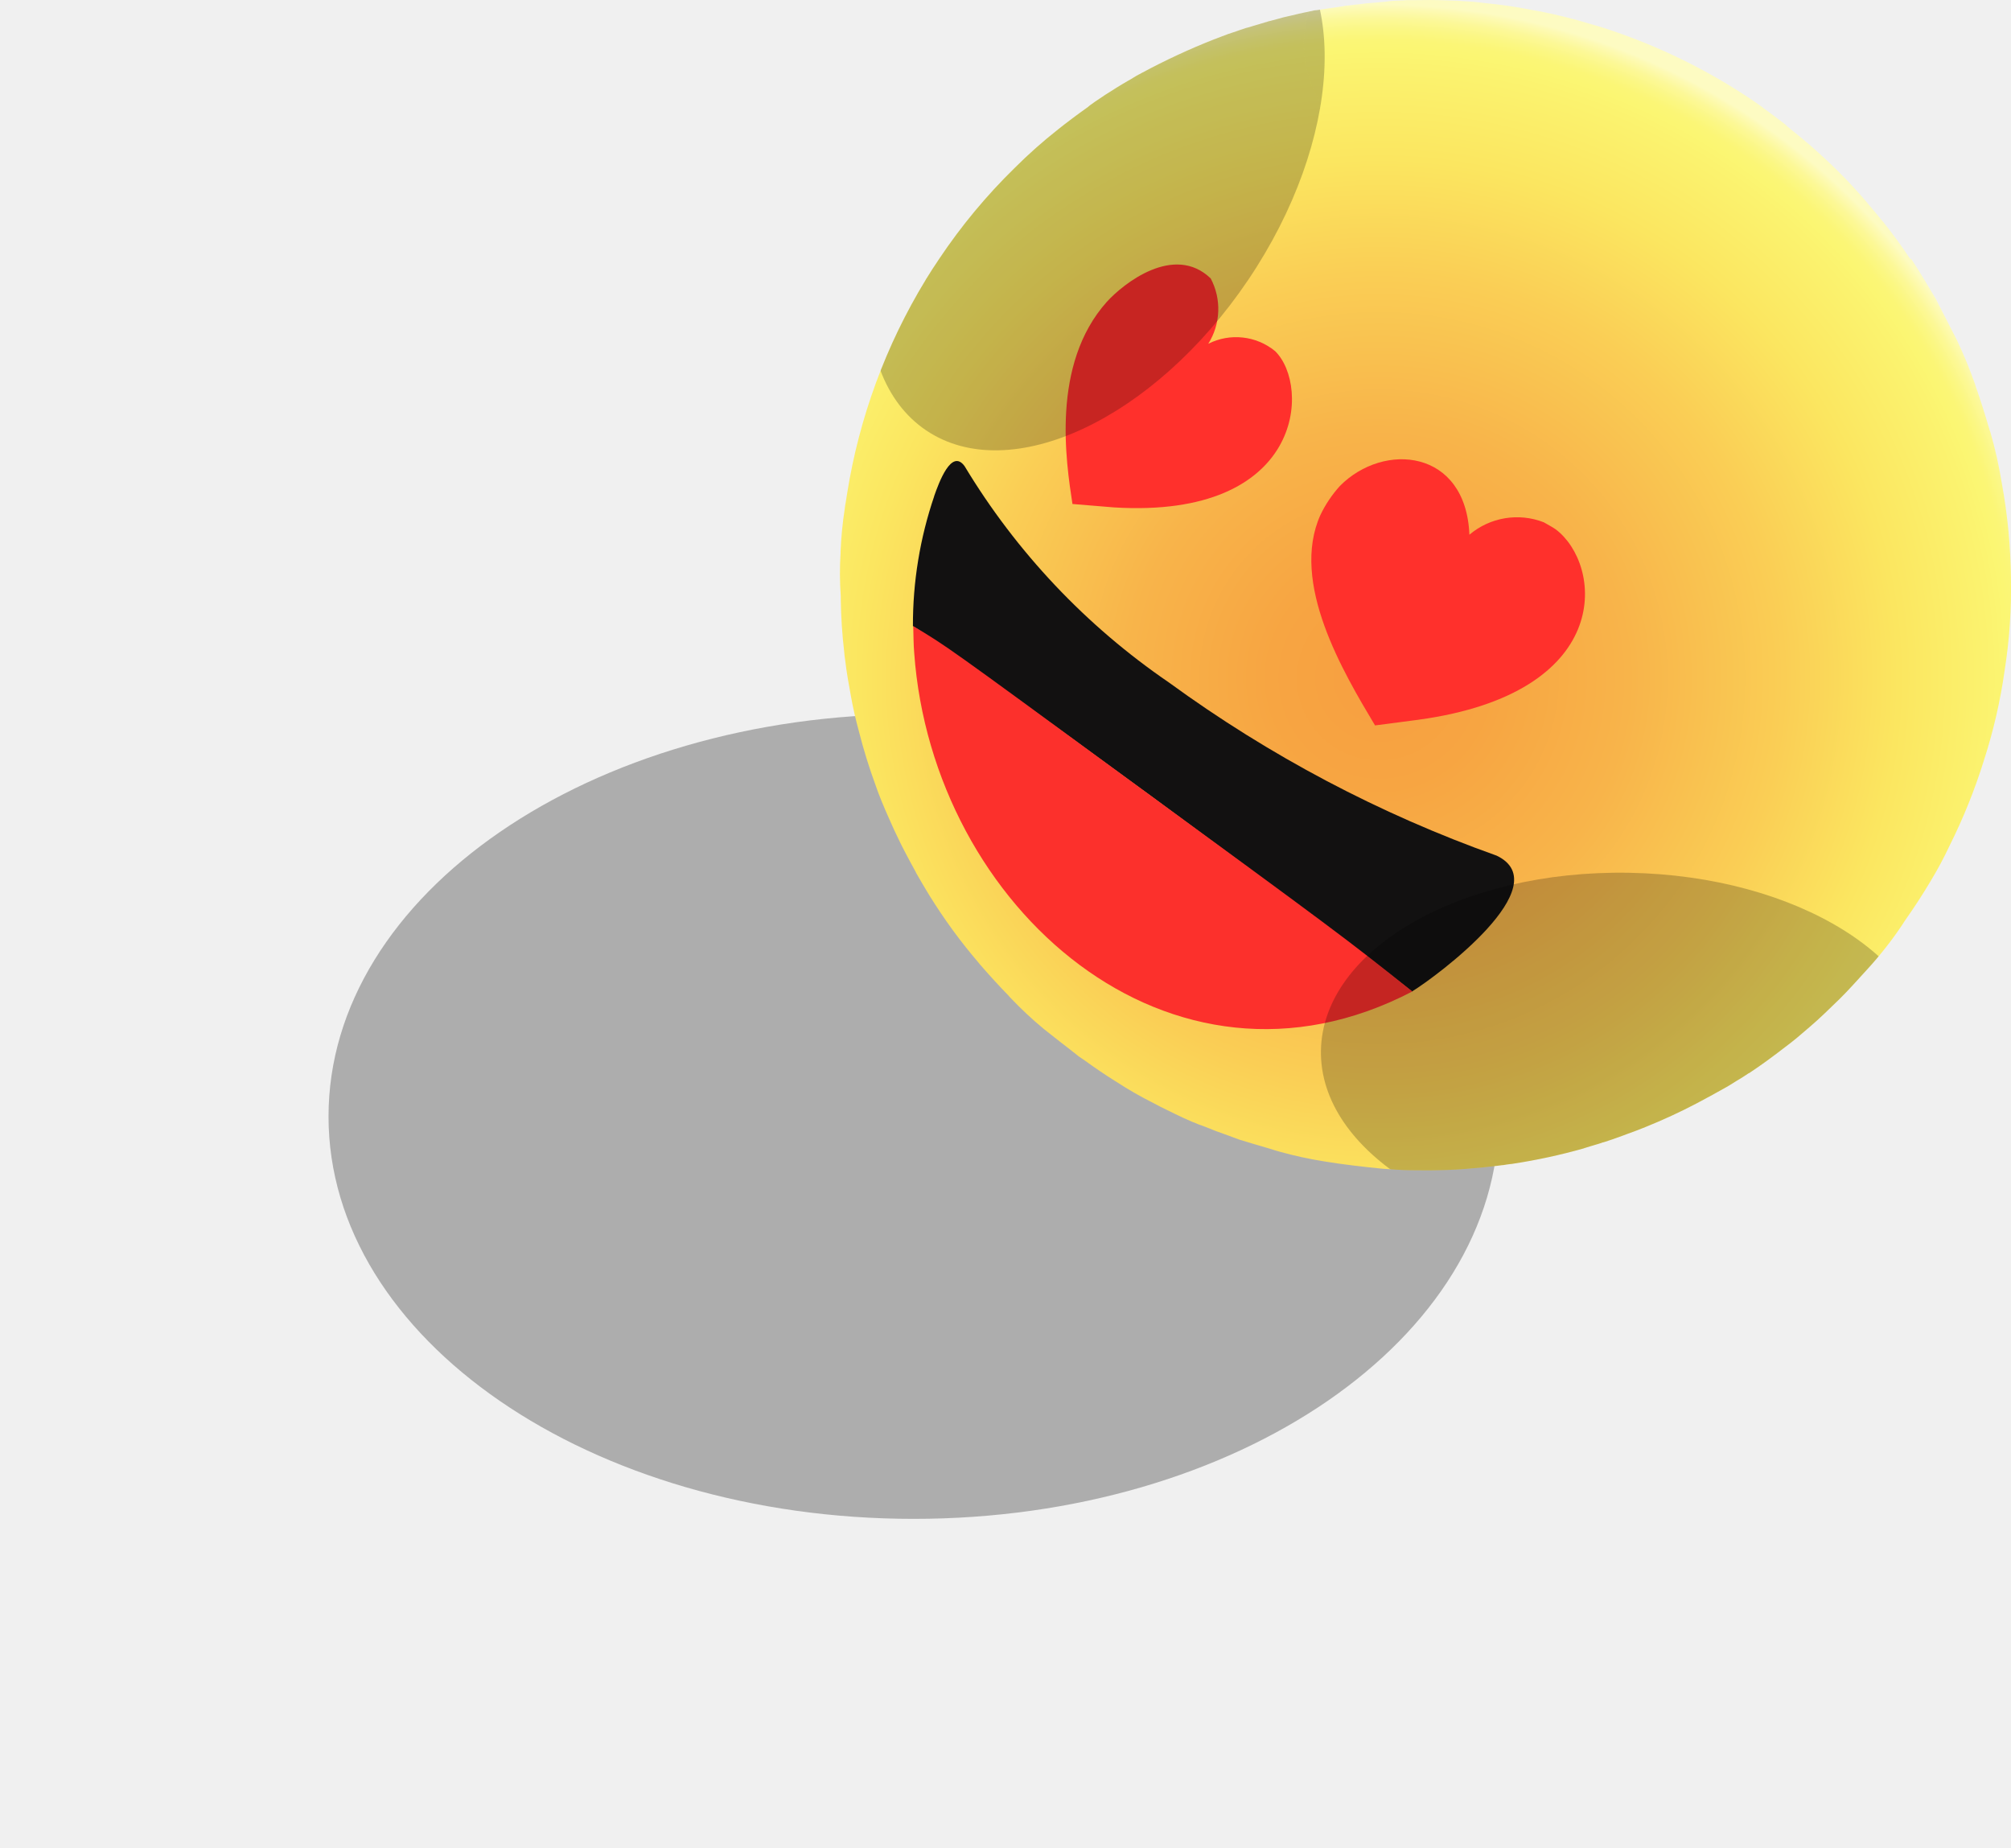
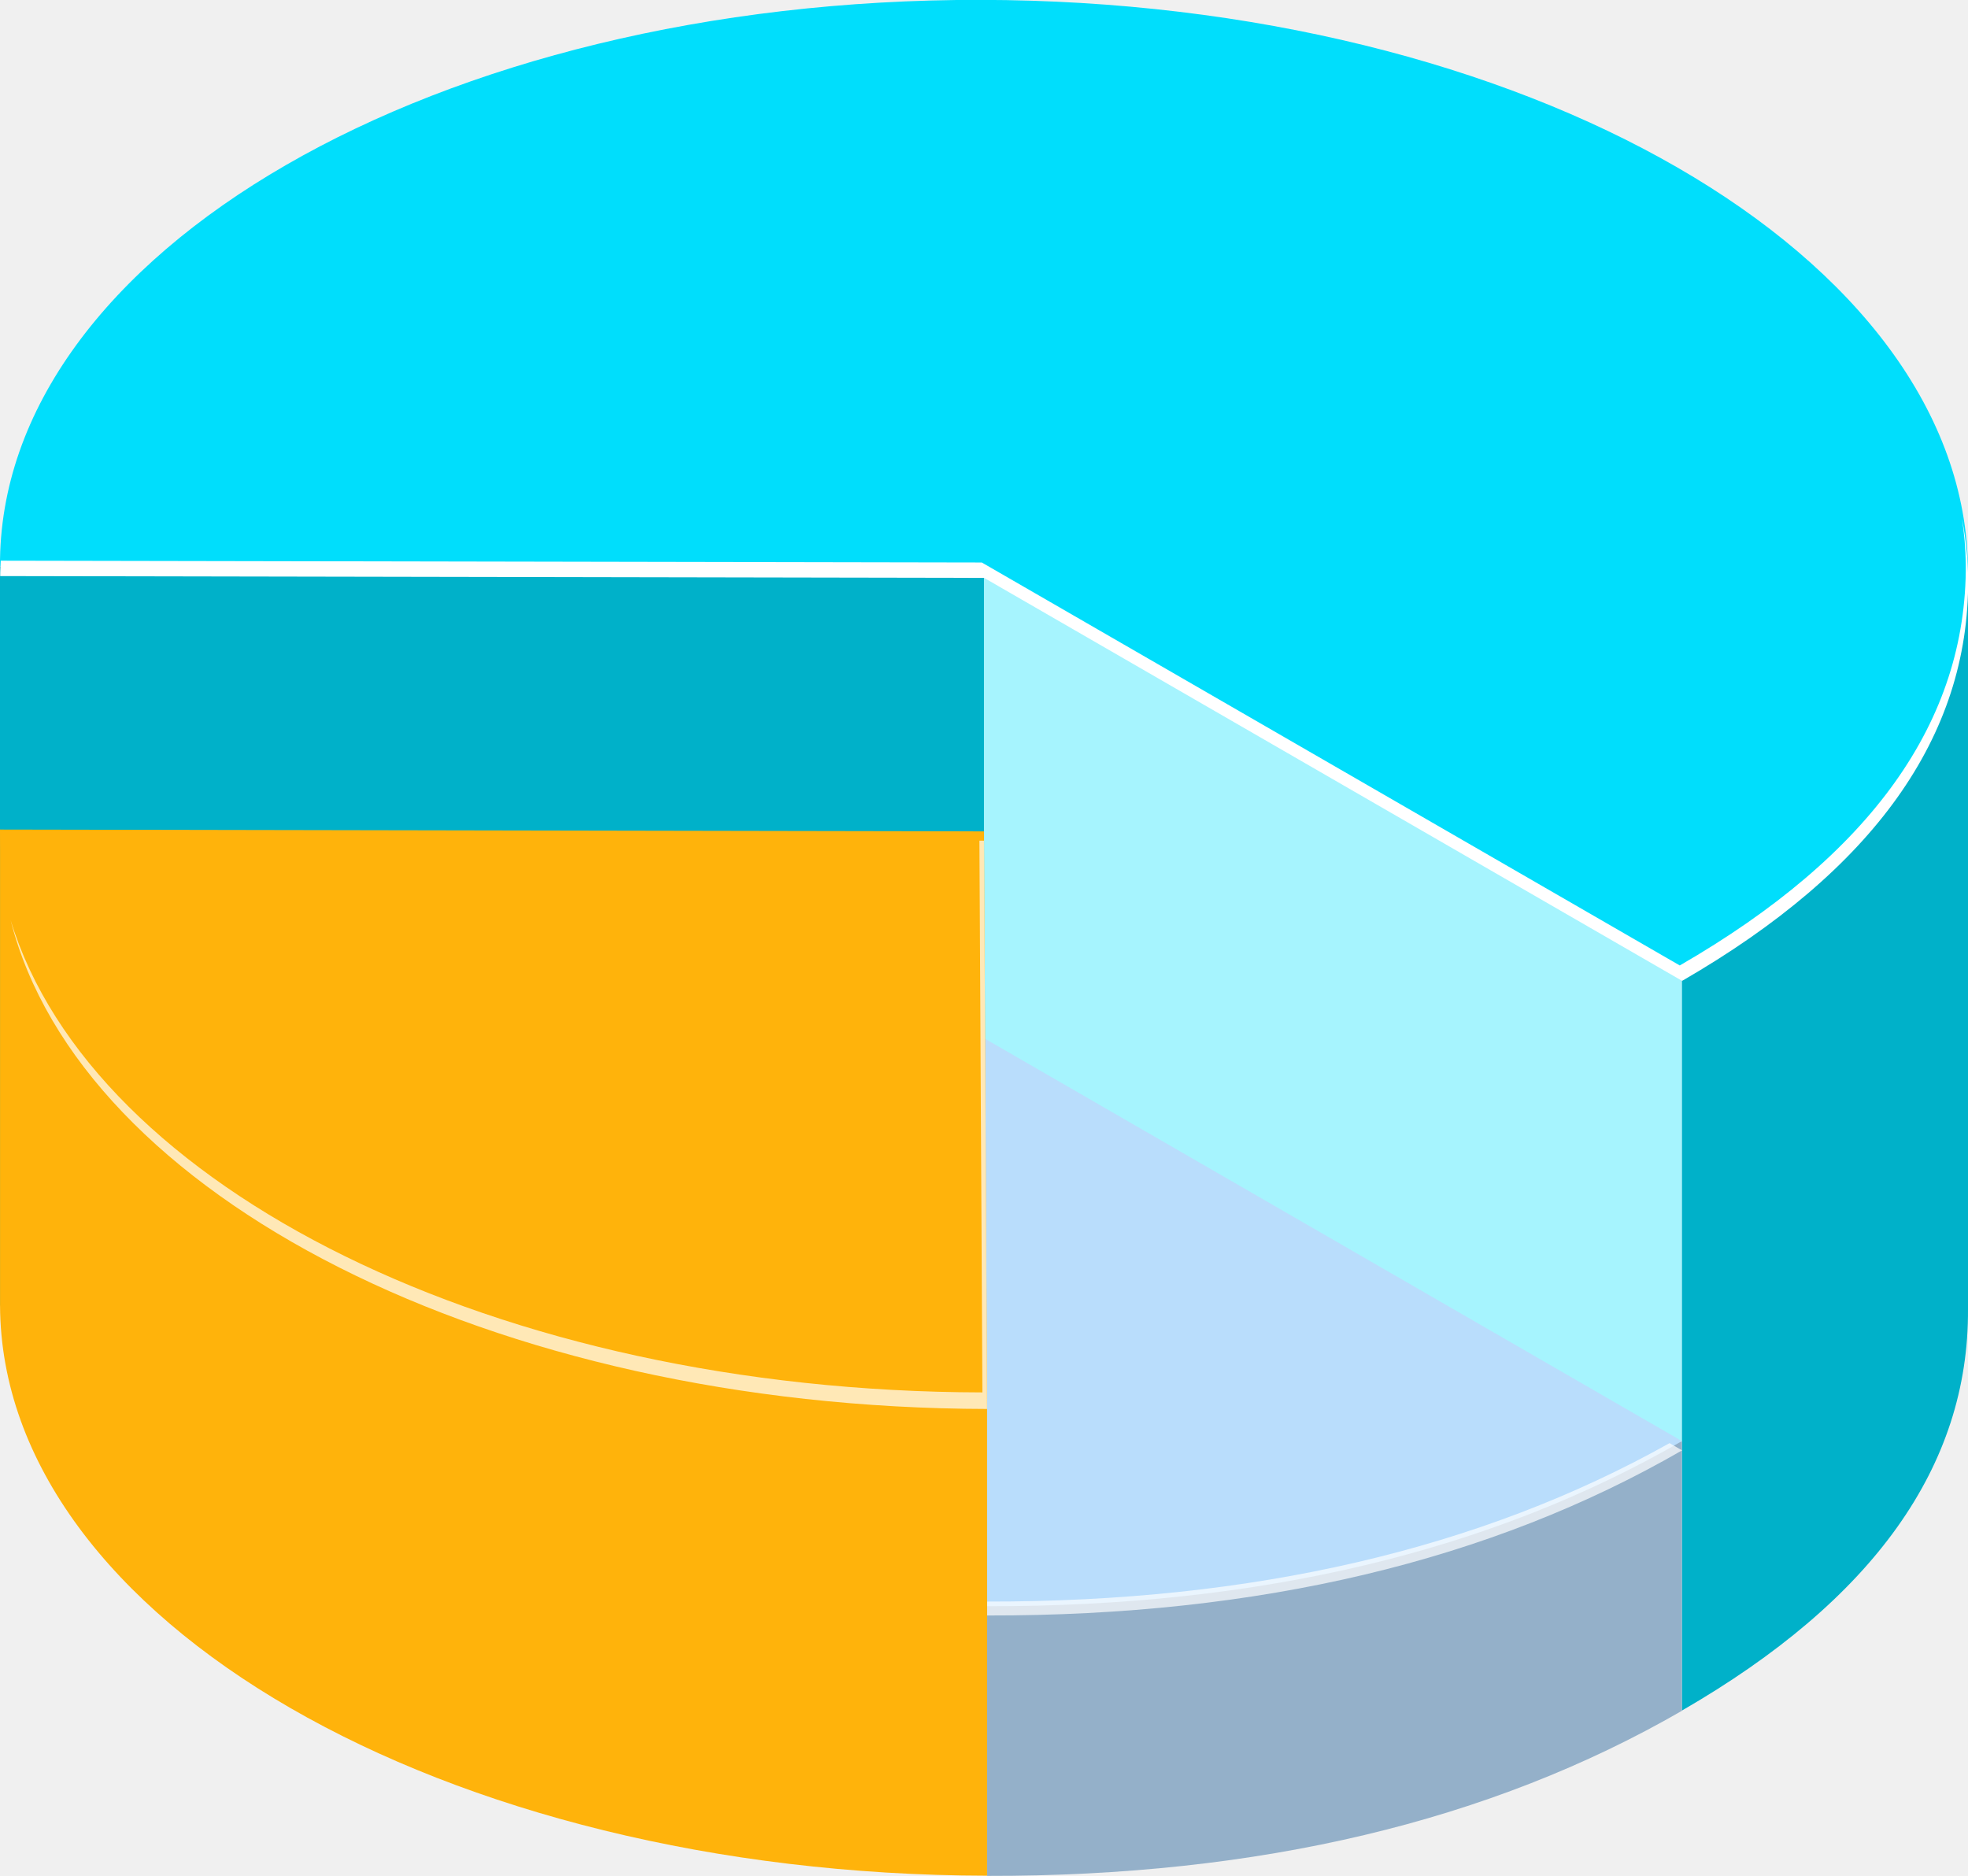
- <svg xmlns="http://www.w3.org/2000/svg" xmlns:xlink="http://www.w3.org/1999/xlink" width="82.478" height="75.758" viewBox="0 0 82.478 75.758">
-   <defs>
-     <radialGradient id="radial-gradient" cx="0.471" cy="0.58" r="0.575" gradientTransform="matrix(-0.999, -0.004, -0.004, 1, 0.933, 0.001)" gradientUnits="objectBoundingBox">
-       <stop offset="0" stop-color="#f79f40" />
-       <stop offset="0.163" stop-color="#f7a542" />
-       <stop offset="0.371" stop-color="#f8b44a" />
-       <stop offset="0.601" stop-color="#face55" />
-       <stop offset="0.771" stop-color="#fbe660" />
-       <stop offset="0.91" stop-color="#fbf36f" />
-       <stop offset="0.932" stop-color="#fbf672" />
-       <stop offset="0.947" stop-color="#fbf676" />
-       <stop offset="0.962" stop-color="#fbf783" />
-       <stop offset="0.978" stop-color="#fcf897" />
-       <stop offset="0.994" stop-color="#fdfab4" />
-       <stop offset="1" stop-color="#fdfbc2" />
-     </radialGradient>
-     <clipPath id="clip-path">
-       <path id="Trazado_116496" data-name="Trazado 116496" d="M52.65,29.84v-.06c0-.11-.03-.77-.15-1.75-.01-.09-.02-.17-.03-.26-.02-.12-.04-.25-.06-.38a23.894,23.894,0,0,0-3.15-8.77c0-.01-.01-.01-.01-.02-.17-.29-.35-.57-.54-.85h0a23.353,23.353,0,0,0-3.06-3.74,20.449,20.449,0,0,0-1.77-1.6c-.39-.32-.78-.62-1.19-.91a.265.265,0,0,1-.06-.05l-.05-.04-.21-.15c-.26-.18-.55-.37-.86-.57h0c-.01-.01-.02-.01-.03-.02-.15-.09-.3-.19-.47-.28-.07-.04-.15-.09-.22-.13s-.12-.07-.19-.11a1.092,1.092,0,0,0-.15-.08,25.413,25.413,0,0,0-2.93-1.4c-.26-.11-.47-.18-.58-.23l-.18-.07-.18-.07c-.01,0-.02-.01-.03-.01l-.04-.01-.3-.1-.04-.01c-.01,0-.03-.01-.04-.01l-.2-.07a2.759,2.759,0,0,0-.27-.08l-.23-.07c-.04-.01-.09-.03-.13-.04-.01,0-.03-.01-.04-.01s-.03-.01-.05-.01a.636.636,0,0,1-.07-.02l-.26-.07-.22-.06c-.07-.02-.14-.03-.21-.05h-.01l-.13-.03-.25-.06-.18-.04a2.049,2.049,0,0,0-.24-.05c-.01,0-.03-.01-.04-.01-.06-.01-.12-.03-.18-.04l-.11-.02-.13-.03h-.02l-.04-.01c-.02,0-.05-.01-.07-.01a1.766,1.766,0,0,1-.2-.04.6.6,0,0,0-.12-.02h0a2.068,2.068,0,0,1-.22-.04l-.19-.03c-.03-.01-.07-.01-.11-.02a.985.985,0,0,0-.17-.02,1,1,0,0,0-.16-.02l-.27-.03-.25-.03c-.03,0-.05-.01-.08-.01h-.02a1.641,1.641,0,0,0-.23-.02l-.34-.03c-.08-.01-.16-.01-.23-.02-.09-.01-.17-.01-.26-.02s-.18-.01-.27-.02A.97.97,0,0,1,29.76,7h-.37c-.48-.01-.96-.01-1.45,0-.11,0-.21,0-.31.01s-.22.01-.32.02c-.07,0-.13.01-.19.01-.16.01-.31.02-.46.04-.05,0-.11.01-.16.01-.22.02-.43.04-.64.07-.1.01-.2.02-.3.04h-.01c-.02,0-.04.01-.06.01q-.24.03-.45.06c-.11.02-.23.04-.34.05-.26.04-.47.08-.61.11-.7.14-1.38.3-2.06.5-.41.11-.77.22-1.21.38a24.021,24.021,0,0,0-5.31,2.61h0c-.17.11-.33.22-.49.33a.265.265,0,0,0-.06.05c-.28.2-.56.4-.84.61a.423.423,0,0,1-.07.05l-.02.02-.02.02c-.01.01-.02.02-.03.02s-.02.01-.03.02c-.08.06-.15.12-.23.18-.15.12-.3.24-.44.36-.08.07-.16.13-.24.2-.16.14-.32.27-.46.4l-.02.02-.02.02c-.03.03-.07.06-.1.09-.75.69-1.21,1.19-1.24,1.22-.23.25-.46.51-.69.77-.16.19-.33.38-.5.59-.01.01-.02.03-.04.04l-.03.03c-.34.42-.69.89-1.08,1.46l-.01.01-.01.01c-.01.01-.01.02-.02.02-.18.26-.36.55-.54.86-.16.26-.32.52-.46.75l-.46.88c-.15.29-.29.56-.42.82a16.758,16.758,0,0,0-.76,1.82h0v.01c-.22.6-.42,1.23-.6,1.84l-.01.02a.037.037,0,0,1-.01.03,17.968,17.968,0,0,0-.5,2.13,23.506,23.506,0,0,0-.17,7.66,22.794,22.794,0,0,0,.82,3.68,23.944,23.944,0,0,0,1.38,3.51,15.311,15.311,0,0,0,.75,1.42c.32.56.68,1.11,1.06,1.66.04.07.09.13.13.2a16,16,0,0,0,1.39,1.8c.34.37.78.88,1.14,1.24s.83.82,1.22,1.15h0c.42.37.6.53.99.83q.72.585,1.47,1.08h.01c.16.11.32.22.49.32.19.12.38.24.55.34.09.05.22.13.36.21a.573.573,0,0,1,.07.04c.15.09.33.18.52.29.04.02.09.05.13.07a22.789,22.789,0,0,0,2.12,1c.18.07.42.17.7.28l.24.09.42.15.3.1.11.03c.01,0,.01,0,.02.01l.16.05a2.759,2.759,0,0,0,.27.08l.26.08c.01,0,.02,0,.02.01a22.1,22.1,0,0,0,2.96.66l.09.01c.08.01.17.03.27.04h.03l.23.03.53.06c.24.03.56.05.79.07s.49.03.74.04h.02c.13.01.25.01.37.01.33.01.77,0,1.1.01s.79-.03,1.13-.05c.72-.06,1.68-.17,2.39-.28a18.747,18.747,0,0,0,1.84-.38c.14-.04.28-.08.43-.12.43-.12.87-.25,1.24-.36l.43-.16c.35-.12.69-.25,1.03-.38l.17-.06c.4-.15.89-.38,1.32-.59.19-.09.37-.18.55-.28a15.71,15.71,0,0,0,1.56-.88c.02-.01.03-.02.05-.03.41-.26.82-.52,1.22-.81.09-.06.18-.12.26-.17l.44-.34c.12-.09.23-.18.35-.27l.66-.52a14.289,14.289,0,0,0,1.37-1.26l.03-.03.07-.07c.35-.35.74-.77,1.2-1.29a.138.138,0,0,0,.03-.04h0a20.958,20.958,0,0,0,2.02-2.71c.01-.01.01-.02.02-.03.19-.3.38-.61.57-.95v-.01h0c.08-.14.16-.29.24-.44.11-.2.22-.41.31-.59l.09-.18c.16-.32.31-.65.47-.99.21-.47.41-.94.56-1.36h0c.26-.7.5-1.44.71-2.23.13-.48.25-.96.33-1.41.1-.48.18-.98.25-1.5.02-.12.03-.23.05-.34.08-.69.14-1.41.16-2.14v-.13C52.68,31.04,52.68,30.45,52.65,29.84Z" transform="translate(-4.654 -6.992)" />
-     </clipPath>
-     <linearGradient id="linear-gradient" x1="-0.166" y1="-323.933" x2="-1.166" y2="-323.933" gradientUnits="objectBoundingBox">
-       <stop offset="0" stop-color="#19b79c" />
-       <stop offset="0.405" stop-color="#1dbb9e" />
-       <stop offset="0.825" stop-color="#2ac8a3" />
-       <stop offset="0.997" stop-color="#31cfa6" />
-     </linearGradient>
-     <linearGradient id="linear-gradient-2" x1="-2.106" y1="-363.238" x2="-3.08" y2="-363.238" xlink:href="#linear-gradient" />
-     <clipPath id="clip-path-2">
-       <path id="Trazado_116504" data-name="Trazado 116504" d="M4.652,29.65v-.06a15.757,15.757,0,0,1,.17-1.74,2.335,2.335,0,0,1,.04-.26c.02-.12.04-.25.06-.38a24.088,24.088,0,0,1,3.22-8.75c0-.01.01-.01.01-.02.18-.29.36-.57.55-.85h0a23.39,23.39,0,0,1,3.09-3.72,20.134,20.134,0,0,1,1.78-1.58q.585-.465,1.2-.9a.265.265,0,0,0,.06-.05l.05-.04.21-.15c.26-.18.55-.37.86-.56h0c.01-.01.02-.01.03-.02.15-.09.31-.19.47-.28a2.53,2.53,0,0,0,.22-.13c.06-.04.12-.07.19-.11.05-.03.1-.05.15-.08a27.308,27.308,0,0,1,2.95-1.37c.26-.1.47-.18.58-.22l.18-.06.18-.06c.01,0,.02-.01.03-.01l.05-.02.3-.1.04-.01c.01,0,.03-.01.04-.01l.2-.06c.08-.02.19-.06.27-.08l.23-.07a.647.647,0,0,0,.13-.04c.01,0,.03-.01.04-.01s.03-.01.05-.01a.637.637,0,0,0,.07-.02l.26-.07.22-.06c.07-.02.14-.03.21-.05h.01l.13-.03c.08-.02.18-.04.25-.06l.18-.04c.08-.02.16-.03.24-.05.01,0,.03-.01.04-.01a1.163,1.163,0,0,0,.18-.04l.11-.01.13-.02h.02l.04-.01c.02,0,.05-.01.07-.01l.2-.03c.04-.01.09-.01.13-.02h0l.22-.03.19-.03a.516.516,0,0,0,.11-.02.985.985,0,0,1,.17-.02c.06-.01.11-.01.16-.02l.27-.03.25-.03c.03,0,.05-.01.08-.01h.02c.07-.01.15-.01.23-.02l.34-.03c.08-.01.16-.01.23-.02a1.569,1.569,0,0,1,.24-.03,2.437,2.437,0,0,1,.27-.01.86.86,0,0,1,.16-.01l.15-.01h.24c.49-.01.97-.01,1.45.01.11,0,.21.01.31.01s.22.01.32.02c.07,0,.13.01.19.01.16.01.31.02.46.04.05.01.11.01.16.02.22.02.43.05.64.07.1.01.2.03.3.04h.01c.02,0,.04.01.06.01.16.02.31.05.45.07l.34.06c.26.05.47.09.6.11.69.14,1.38.31,2.06.52.41.11.76.23,1.21.39a24.178,24.178,0,0,1,5.28,2.65h0c.16.11.33.22.49.34a.265.265,0,0,1,.06.05c.28.2.56.41.83.62a.424.424,0,0,0,.07.05l.02.02.02.02.03.03c.01.01.02.01.02.02.08.06.15.12.22.18.15.12.3.24.44.36.08.07.16.14.24.2.16.14.31.28.46.41l.02.02.02.02c.03.03.07.06.1.09.75.69,1.2,1.2,1.23,1.23.23.25.46.51.68.78.16.19.32.38.49.59.01.01.02.03.04.04l.02.03c.33.42.69.89,1.07,1.47l.04.01.01.01c.01.01.01.02.02.02.17.26.36.56.54.86.16.26.31.53.45.75l.45.88c.15.29.29.56.42.82a18.431,18.431,0,0,1,.75,1.83h0v.01c.21.6.41,1.23.59,1.85l.01.02a.037.037,0,0,0,.01.03,17.59,17.59,0,0,1,.48,2.14,22.71,22.71,0,0,1,.37,3.87,21.465,21.465,0,0,1-.26,3.8,21.96,21.96,0,0,1-.85,3.68,23.286,23.286,0,0,1-1.41,3.5,15.244,15.244,0,0,1-.76,1.42c-.33.56-.69,1.11-1.07,1.65-.04.07-.09.13-.13.2a15.2,15.2,0,0,1-1.41,1.79c-.34.37-.79.88-1.15,1.23s-.84.82-1.22,1.14h0c-.43.37-.6.52-1,.82-.49.38-.98.74-1.48,1.07H41.9c-.16.11-.32.21-.49.31-.19.12-.38.24-.55.33-.09.05-.22.12-.36.2a.574.574,0,0,0-.07.04c-.15.08-.33.18-.52.28-.04.02-.09.05-.13.07a23.108,23.108,0,0,1-2.12.98c-.18.07-.42.17-.71.27l-.24.09-.42.15-.3.1-.11.03c-.01,0-.01,0-.02.01l-.16.05c-.08.02-.19.06-.27.08l-.26.08c-.01,0-.02,0-.02.01a23.962,23.962,0,0,1-2.96.64l-.09.01c-.08.01-.17.02-.27.04H31.8l-.23.03-.53.06c-.24.02-.56.05-.79.07s-.49.03-.74.04h-.02c-.13,0-.25.01-.37.01-.33.01-.77,0-1.1,0s-.79-.04-1.13-.06c-.72-.07-1.68-.18-2.39-.3a16.281,16.281,0,0,1-1.84-.4c-.14-.04-.28-.08-.43-.13-.43-.12-.87-.26-1.24-.37l-.43-.16c-.35-.12-.69-.25-1.03-.39l-.17-.06c-.4-.15-.88-.38-1.32-.6-.19-.09-.37-.18-.55-.28a15.612,15.612,0,0,1-1.55-.89.219.219,0,0,0-.05-.03c-.41-.26-.81-.53-1.21-.82-.09-.06-.17-.12-.25-.17L14,49.97c-.12-.09-.23-.18-.35-.27l-.66-.52a15.233,15.233,0,0,1-1.36-1.27l-.03-.03-.06-.07c-.34-.35-.74-.78-1.19-1.3a.138.138,0,0,1-.03-.04h0a21.889,21.889,0,0,1-2-2.73c-.01-.01-.01-.02-.02-.03-.18-.3-.37-.61-.56-.95v-.01h0c-.08-.14-.16-.29-.24-.44-.11-.21-.22-.41-.31-.59l-.09-.18c-.16-.32-.31-.65-.46-.99-.21-.47-.41-.95-.55-1.36h0a22.441,22.441,0,0,1-.69-2.23c-.13-.48-.24-.96-.32-1.41-.09-.49-.18-.98-.24-1.5-.02-.12-.03-.23-.04-.34a21.166,21.166,0,0,1-.14-2.14v-.13A13.347,13.347,0,0,1,4.652,29.65Z" transform="translate(-4.627 -6.983)" fill="url(#radial-gradient)" />
-     </clipPath>
-   </defs>
-   <g id="Grupo_157926" data-name="Grupo 157926" transform="translate(13.474)">
-     <ellipse id="Elipse_4737" data-name="Elipse 4737" cx="24" cy="16.5" rx="24" ry="16.5" transform="translate(0 29.284)" fill="#0b0b0b" opacity="0.292" style="mix-blend-mode: multiply;isolation: isolate" />
-     <path id="Trazado_116493" data-name="Trazado 116493" d="M4.652,29.65v-.06a15.757,15.757,0,0,1,.17-1.74,2.335,2.335,0,0,1,.04-.26c.02-.12.04-.25.06-.38a24.088,24.088,0,0,1,3.22-8.75c0-.01.01-.01.01-.02.18-.29.36-.57.55-.85h0a23.39,23.39,0,0,1,3.09-3.72,20.134,20.134,0,0,1,1.78-1.58q.585-.465,1.2-.9a.265.265,0,0,0,.06-.05l.05-.04.21-.15c.26-.18.55-.37.86-.56h0c.01-.01.02-.01.03-.02.15-.09.31-.19.47-.28a2.53,2.53,0,0,0,.22-.13c.06-.04.12-.07.19-.11.05-.03.1-.05.15-.08a27.308,27.308,0,0,1,2.95-1.37c.26-.1.47-.18.58-.22l.18-.06.18-.06c.01,0,.02-.01.03-.01l.05-.02.3-.1.04-.01c.01,0,.03-.01.04-.01l.2-.06c.08-.02.19-.06.27-.08l.23-.07a.647.647,0,0,0,.13-.04c.01,0,.03-.01.04-.01s.03-.01.05-.01a.637.637,0,0,0,.07-.02l.26-.07.22-.06c.07-.02.14-.03.21-.05h.01l.13-.03c.08-.02.18-.04.25-.06l.18-.04c.08-.02.16-.03.24-.05.01,0,.03-.01.04-.01a1.163,1.163,0,0,0,.18-.04l.11-.01.13-.02h.02l.04-.01c.02,0,.05-.01.07-.01l.2-.03c.04-.01.09-.01.13-.02h0l.22-.03.19-.03a.516.516,0,0,0,.11-.02.985.985,0,0,1,.17-.02c.06-.01.11-.01.16-.02l.27-.03.25-.03c.03,0,.05-.01.08-.01h.02c.07-.01.15-.01.23-.02l.34-.03c.08-.01.16-.01.23-.02a1.569,1.569,0,0,1,.24-.03,2.437,2.437,0,0,1,.27-.01.86.86,0,0,1,.16-.01l.15-.01h.24c.49-.01.97-.01,1.45.01.11,0,.21.01.31.01s.22.01.32.02c.07,0,.13.01.19.01.16.01.31.02.46.04.05.01.11.01.16.02.22.02.43.05.64.07.1.01.2.03.3.04h.01c.02,0,.04.01.06.01.16.02.31.05.45.07l.34.06c.26.05.47.09.6.11.69.14,1.38.31,2.06.52.41.11.76.23,1.21.39a24.178,24.178,0,0,1,5.28,2.65h0c.16.11.33.22.49.34a.265.265,0,0,1,.06.05c.28.2.56.41.83.62a.424.424,0,0,0,.07.05l.02.02.02.02.03.03c.01.01.02.01.02.02.08.06.15.12.22.18.15.12.3.24.44.36.08.07.16.14.24.2.16.14.31.28.46.41l.02.02.02.02c.03.03.07.06.1.09.75.69,1.2,1.2,1.23,1.23.23.25.46.51.68.78.16.19.32.38.49.59.01.01.02.03.04.04l.02.03c.33.42.69.89,1.07,1.47l.04.01.01.01c.01.01.01.02.02.02.17.26.36.56.54.86.16.26.31.53.45.75l.45.88c.15.29.29.56.42.82a18.431,18.431,0,0,1,.75,1.83h0v.01c.21.6.41,1.23.59,1.85l.01.02a.037.037,0,0,0,.01.03,17.59,17.59,0,0,1,.48,2.14,22.71,22.71,0,0,1,.37,3.87,21.465,21.465,0,0,1-.26,3.8,21.96,21.96,0,0,1-.85,3.68,23.286,23.286,0,0,1-1.41,3.5,15.244,15.244,0,0,1-.76,1.42c-.33.56-.69,1.11-1.07,1.65-.04.07-.09.13-.13.2a15.2,15.2,0,0,1-1.41,1.79c-.34.37-.79.88-1.15,1.23s-.84.82-1.22,1.14h0c-.43.37-.6.52-1,.82-.49.38-.98.74-1.48,1.07H41.9c-.16.11-.32.21-.49.31-.19.12-.38.24-.55.33-.09.05-.22.12-.36.2a.574.574,0,0,0-.07.04c-.15.08-.33.18-.52.28-.04.02-.09.05-.13.07a23.108,23.108,0,0,1-2.12.98c-.18.07-.42.17-.71.27l-.24.09-.42.15-.3.1-.11.03c-.01,0-.01,0-.02.01l-.16.05c-.08.02-.19.06-.27.08l-.26.08c-.01,0-.02,0-.02.01a23.962,23.962,0,0,1-2.96.64l-.09.01c-.08.01-.17.02-.27.04H31.8l-.23.03-.53.06c-.24.02-.56.05-.79.07s-.49.03-.74.04h-.02c-.13,0-.25.01-.37.01-.33.01-.77,0-1.1,0s-.79-.04-1.13-.06c-.72-.07-1.68-.18-2.39-.3a16.281,16.281,0,0,1-1.84-.4c-.14-.04-.28-.08-.43-.13-.43-.12-.87-.26-1.24-.37l-.43-.16c-.35-.12-.69-.25-1.03-.39l-.17-.06c-.4-.15-.88-.38-1.32-.6-.19-.09-.37-.18-.55-.28a15.612,15.612,0,0,1-1.55-.89.219.219,0,0,0-.05-.03c-.41-.26-.81-.53-1.21-.82-.09-.06-.17-.12-.25-.17L14,49.97c-.12-.09-.23-.18-.35-.27l-.66-.52a15.233,15.233,0,0,1-1.36-1.27l-.03-.03-.06-.07c-.34-.35-.74-.78-1.19-1.3a.138.138,0,0,1-.03-.04h0a21.889,21.889,0,0,1-2-2.73c-.01-.01-.01-.02-.02-.03-.18-.3-.37-.61-.56-.95v-.01h0c-.08-.14-.16-.29-.24-.44-.11-.21-.22-.41-.31-.59l-.09-.18c-.16-.32-.31-.65-.46-.99-.21-.47-.41-.95-.55-1.36h0a22.441,22.441,0,0,1-.69-2.23c-.13-.48-.24-.96-.32-1.41-.09-.49-.18-.98-.24-1.5-.02-.12-.03-.23-.04-.34a21.166,21.166,0,0,1-.14-2.14v-.13A13.347,13.347,0,0,1,4.652,29.65Z" transform="translate(16.349 -6.983)" fill="url(#radial-gradient)" />
-     <g id="Grupo_86225" data-name="Grupo 86225" transform="translate(20.955 0.009)" clip-path="url(#clip-path)">
-       <path id="Trazado_116494" data-name="Trazado 116494" d="M50.67,21.64a4.37,4.37,0,0,1,.18-.46C50.8,21.33,50.74,21.48,50.67,21.64Z" transform="translate(-48.844 -6.992)" fill="url(#linear-gradient)" />
-       <path id="Trazado_116495" data-name="Trazado 116495" d="M4.7,34.92c.03-.14.05-.28.08-.41C4.75,34.65,4.73,34.79,4.7,34.92Z" transform="translate(43.196 -6.992)" fill="url(#linear-gradient-2)" />
-     </g>
-     <path id="Trazado_116497" data-name="Trazado 116497" d="M25.873,27.33A16.375,16.375,0,0,0,25,32.66c2.26,1.39,16.97,12.2,20.47,14.98,1.03-.63,6.02-4.35,3.47-5.57a52.925,52.925,0,0,1-13.44-7.1,28.664,28.664,0,0,1-8.38-8.87c-.54-.75-1.06.69-1.25,1.23" transform="translate(-1.032 -6.983)" fill="#121111" />
-     <path id="Trazado_116499" data-name="Trazado 116499" d="M29.22,33.76c.75,10.43,10.52,19.05,20.43,13.88-2.65-2.12-3.33-2.62-11.66-8.71-7.45-5.46-7.45-5.46-8.81-6.27.01.33.01.77.04,1.1" transform="translate(-5.199 -6.983)" fill="#fc302c" />
-     <g id="Grupo_86231" data-name="Grupo 86231" transform="translate(40.307 18.833)">
-       <path id="Trazado_116501" data-name="Trazado 116501" d="M22.473,28.1c-1.25,2.78.93,6.44,2.24,8.63.65-.09,1.52-.19,2.17-.29,7.67-1.22,7.14-6.32,5.24-7.75-.14-.1-.34-.2-.49-.29a3.024,3.024,0,0,0-3.05.51c-.14-3.51-3.51-3.82-5.31-2a4.969,4.969,0,0,0-.8,1.19" transform="translate(-22.099 -25.816)" fill="#ff302c" />
-     </g>
-     <g id="Grupo_86232" data-name="Grupo 86232" transform="translate(30.232 10.846)">
-       <path id="Trazado_116503" data-name="Trazado 116503" d="M35.806,19.36c-2.3,2.57-1.67,6.58-1.41,8.29.51.04,1.19.1,1.7.14,7.78.48,8.08-4.98,6.61-6.41a2.529,2.529,0,0,0-2.74-.3,2.679,2.679,0,0,0,.1-2.68c-1.5-1.44-3.58.21-4.26.96" transform="translate(-34.117 -17.829)" fill="#ff302c" />
-     </g>
-     <g id="Enmascarar_grupo_59" data-name="Enmascarar grupo 59" transform="translate(20.976 0)" clip-path="url(#clip-path-2)">
-       <g id="Grupo_86233" data-name="Grupo 86233" transform="translate(-2.683 -7.272)" opacity="0.561" style="mix-blend-mode: multiply;isolation: isolate">
-         <g id="Grupo_86230" data-name="Grupo 86230" transform="translate(0)">
-           <ellipse id="Elipse_4734" data-name="Elipse 4734" cx="12.5" cy="7.5" rx="12.5" ry="7.5" transform="translate(21.707 1.557)" fill="#fff" opacity="0.743" />
-           <ellipse id="Elipse_4735" data-name="Elipse 4735" cx="12.5" cy="7.5" rx="12.5" ry="7.5" transform="translate(26.415 8.388) rotate(124)" opacity="0.387" />
-           <ellipse id="Elipse_4736" data-name="Elipse 4736" cx="12.5" cy="7.5" rx="12.5" ry="7.5" transform="matrix(-1, -0.017, 0.017, -1, 47.282, 58.274)" opacity="0.387" />
+ <svg xmlns="http://www.w3.org/2000/svg" width="51.136" height="48.734" viewBox="0 0 51.136 48.734">
+   <g id="Grupo_146524" data-name="Grupo 146524" transform="translate(-1052.309 -439.839)">
+     <g id="Grupo_133611" data-name="Grupo 133611" transform="translate(1052.309 439.839)">
+       <g id="Grupo_132054" data-name="Grupo 132054">
+         <g id="Grupo_132053" data-name="Grupo 132053" transform="translate(0)">
+           <g id="Grupo_132052" data-name="Grupo 132052">
+             <g id="Grupo_132051" data-name="Grupo 132051">
+               <path id="Trazado_192202" data-name="Trazado 192202" d="M413.581,303.8l-25.567-.047c-.045-8.152,11.367-14.741,25.487-14.715s25.6,6.655,25.648,14.807q.033,6.114-7.432,10.425Z" transform="translate(-388.014 -289.041)" fill="#00defc" />
+             </g>
+           </g>
        </g>
+         <path id="Trazado_192203" data-name="Trazado 192203" d="M388.014,299.153v19.211h25.568V299.2Z" transform="translate(-388.014 -284.438)" fill="#00b1c9" />
+         <path id="Trazado_192204" data-name="Trazado 192204" d="M423.719,309.655v19.211L405.583,318.35V299.185Z" transform="translate(-380.016 -284.423)" fill="#a6f4fe" />
+         <path id="Trazado_192205" data-name="Trazado 192205" d="M418.046,309.641v19.212q7.465-4.311,7.432-10.425V299.216Q425.511,305.33,418.046,309.641Z" transform="translate(-374.342 -284.409)" fill="#00b1c9" />
+         <path id="Trazado_192206" data-name="Trazado 192206" d="M438.992,298.3a8.733,8.733,0,0,1,.1,1.189q.033,6.114-7.432,10.424l-18.136-10.47-25.491-.047c-.006.132-.016.263-.015.4l25.567.047,18.136,10.47q7.465-4.311,7.432-10.425A8.729,8.729,0,0,0,438.992,298.3Z" transform="translate(-388.013 -284.828)" fill="#fff" />
+       </g>
+       <g id="Grupo_132057" data-name="Grupo 132057" transform="translate(25.567 26.973)">
+         <path id="Trazado_192207" data-name="Trazado 192207" d="M412.133,320.8l-6.55-13.209.08,21.747q10.591.02,18.056-4.29v-7Z" transform="translate(-405.583 -307.571)" fill="#94b0c9" />
+         <g id="Grupo_132056" data-name="Grupo 132056">
+           <g id="Grupo_132055" data-name="Grupo 132055">
+             <path id="Trazado_192208" data-name="Trazado 192208" d="M405.583,307.576l18.136,10.47q-7.465,4.309-18.056,4.29Z" transform="translate(-405.583 -307.576)" fill="#b9ddfc" />
+           </g>
+         </g>
+         <path id="Trazado_192209" data-name="Trazado 192209" d="M405.663,322.139l-.077-14.4h0l.08,14.762q10.591.02,18.056-4.29l-.325-.188Q416.024,322.155,405.663,322.139Z" transform="translate(-405.583 -307.5)" fill="#fff" opacity="0.7" />
+       </g>
+       <g id="Grupo_132060" data-name="Grupo 132060" transform="translate(0.001 21.553)">
+         <path id="Trazado_192210" data-name="Trazado 192210" d="M413.61,318.63l-.029-5.288-9.161-.017-16.406-9.472v12.374c.044,8.152,11.527,14.782,25.647,14.807V318.659Z" transform="translate(-388.014 -303.852)" fill="#ffb30b" />
+         <g id="Grupo_132059" data-name="Grupo 132059">
+           <g id="Grupo_132058" data-name="Grupo 132058">
+             <path id="Trazado_192211" data-name="Trazado 192211" d="M413.581,303.9l.08,14.76c-14.12-.025-25.6-6.655-25.647-14.807h0Z" transform="translate(-388.014 -303.852)" fill="#ffb30b" />
+           </g>
+         </g>
+         <path id="Trazado_192212" data-name="Trazado 192212" d="M413.495,304.051h-.119l.077,14.335c-12.621-.023-23.128-5.323-25.25-12.27,1.812,7.155,12.493,12.673,25.372,12.7Z" transform="translate(-387.928 -303.761)" fill="#fff" opacity="0.7" />
      </g>
    </g>
  </g>
</svg>
